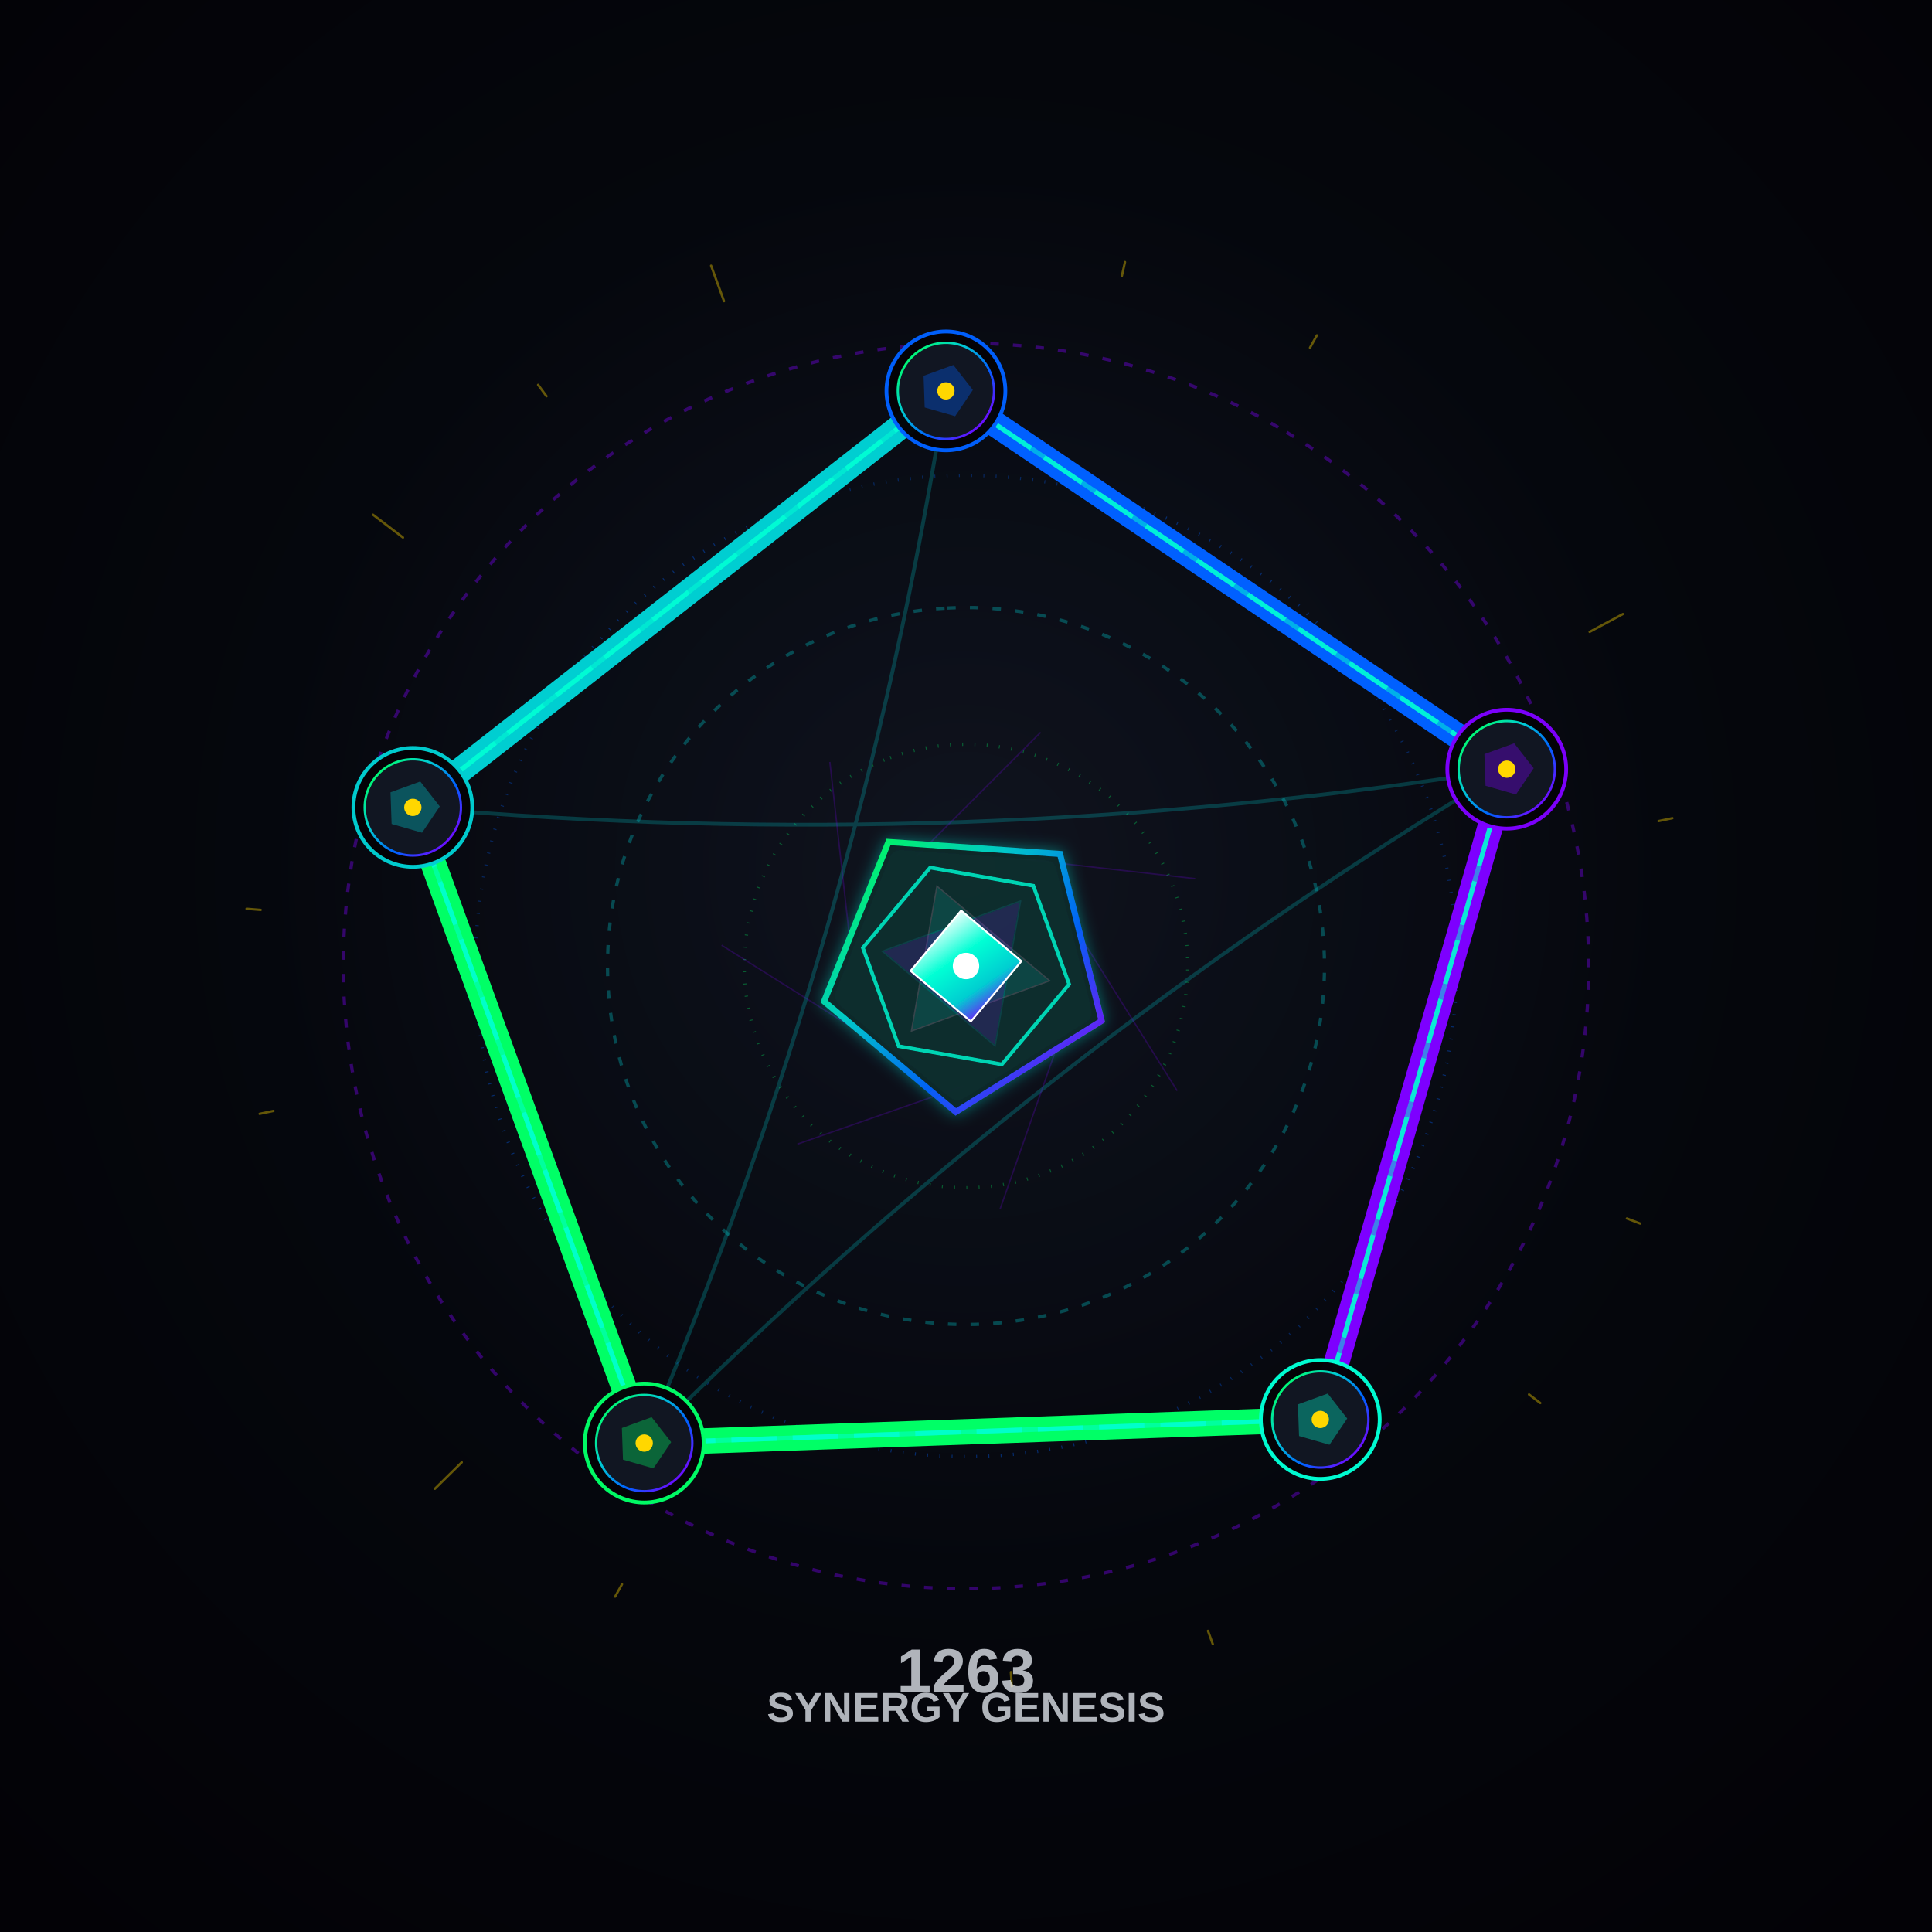
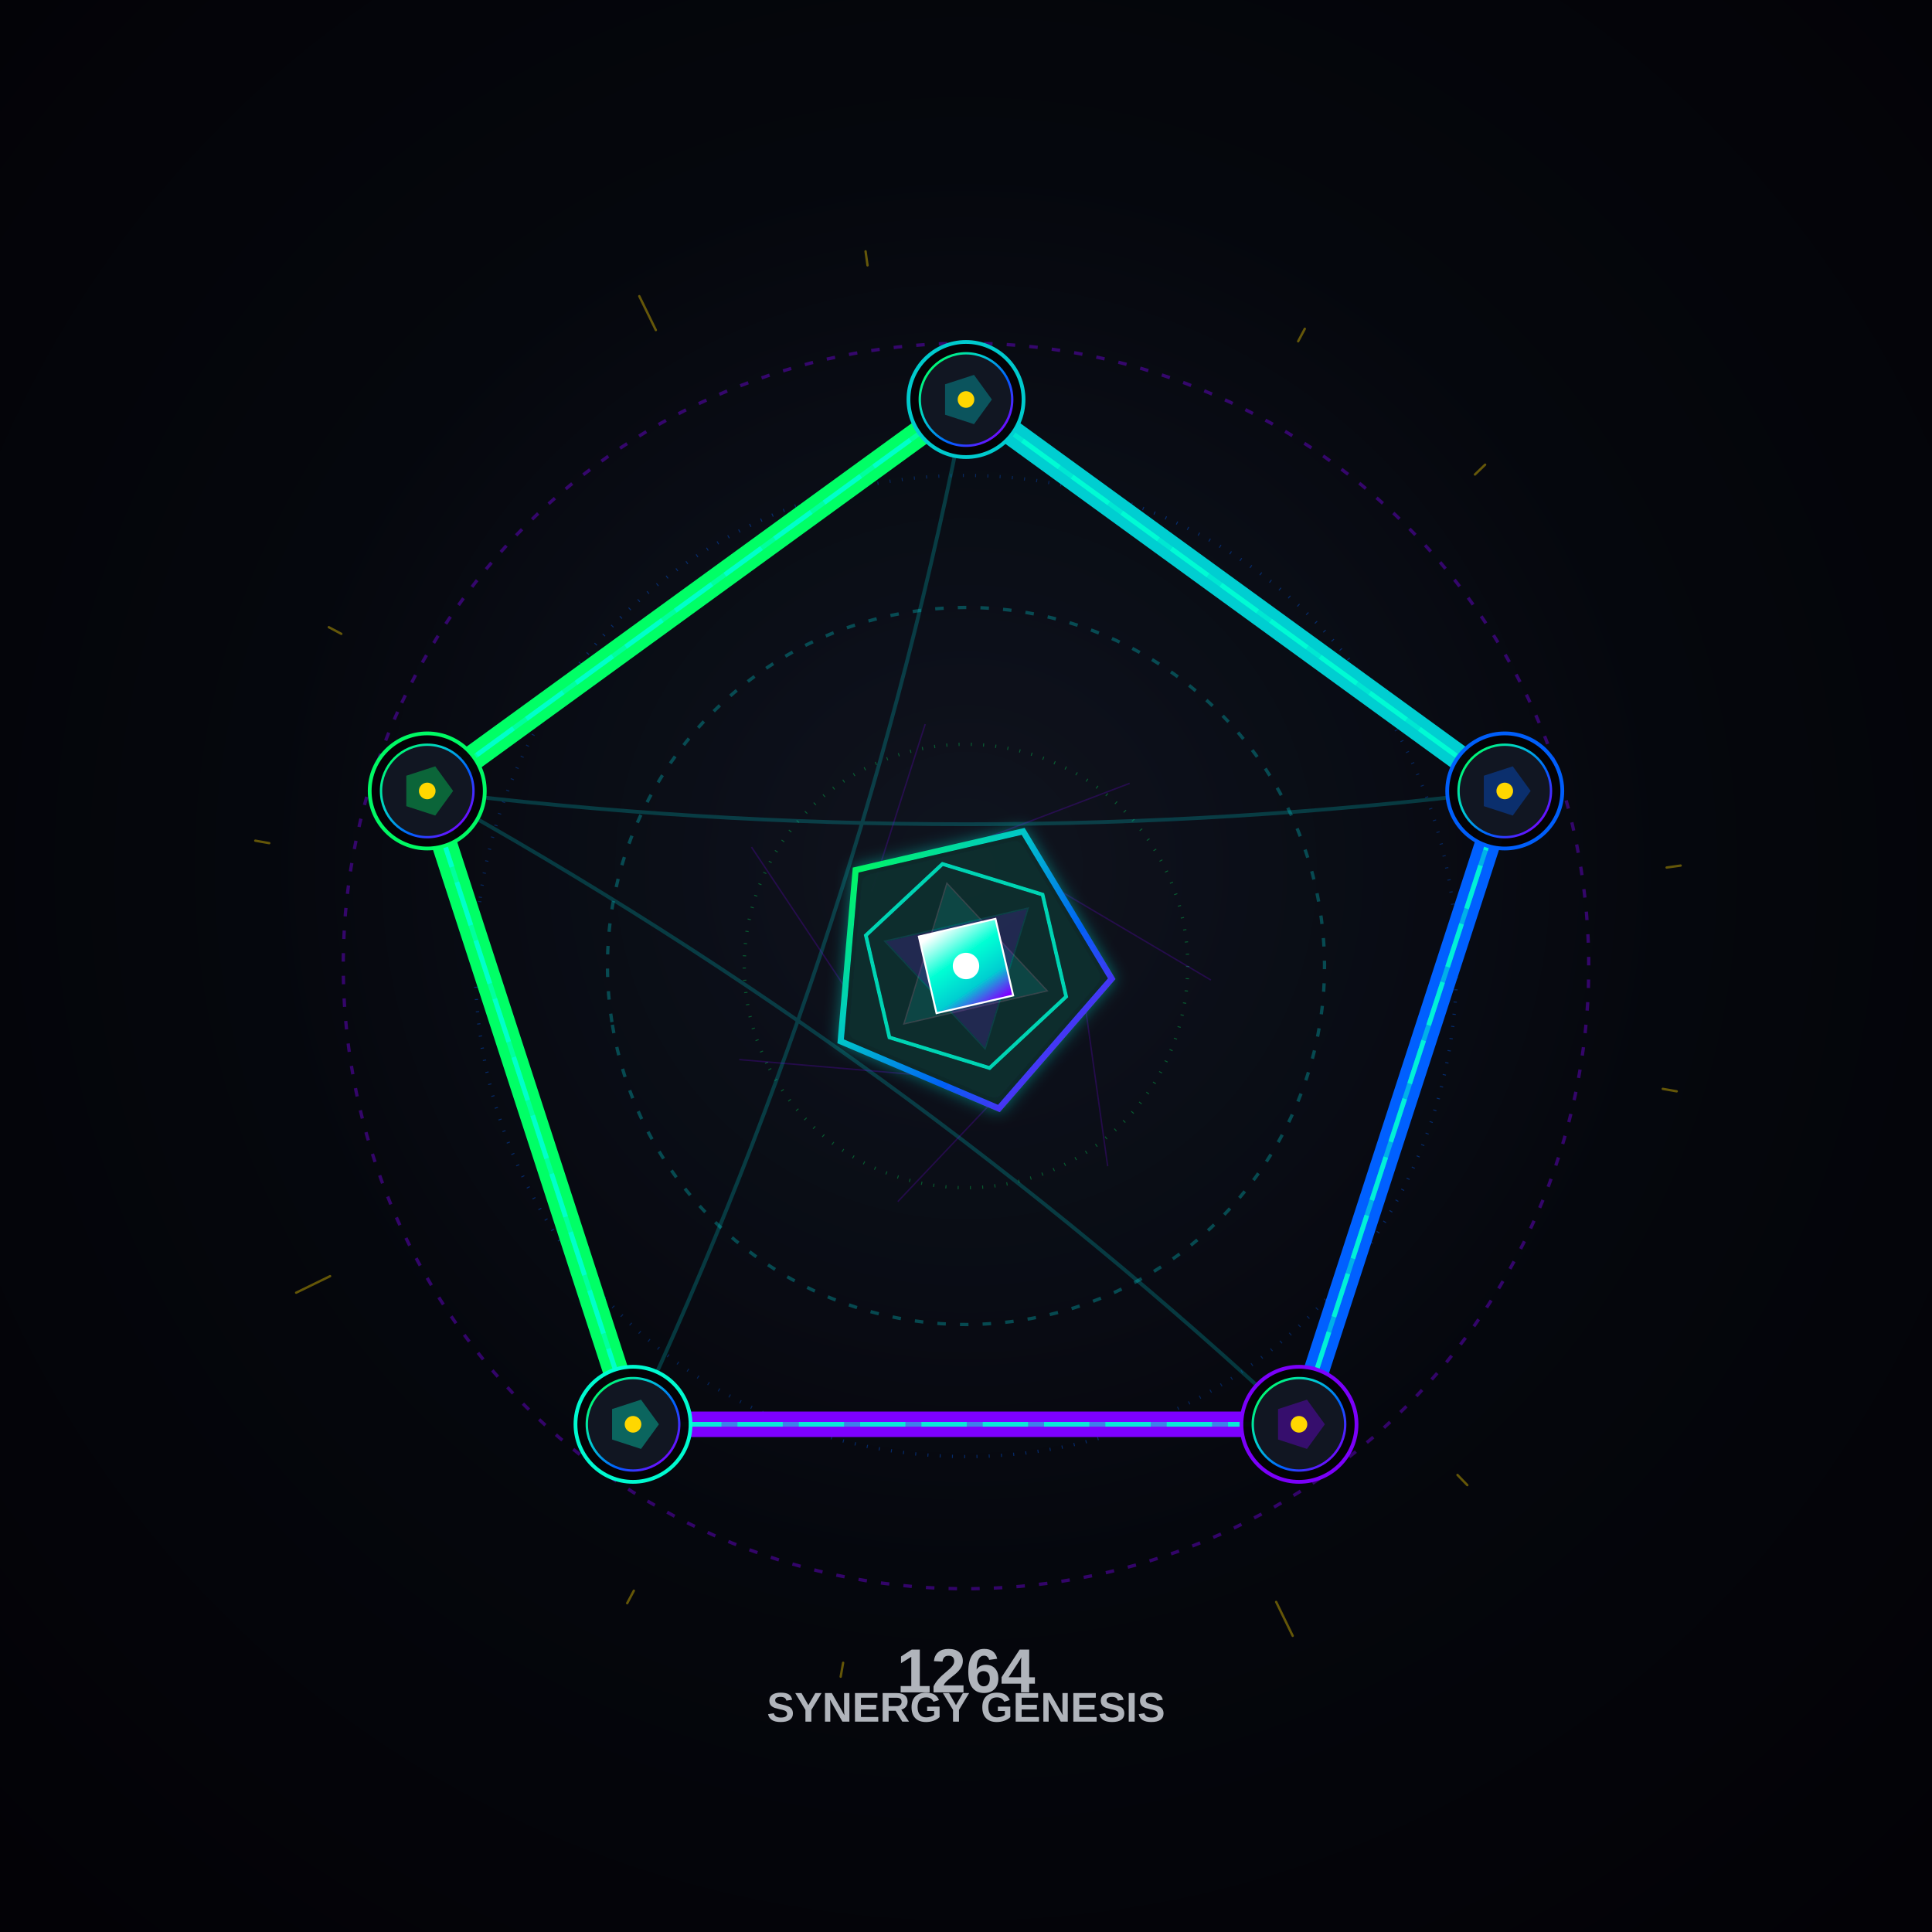
<svg xmlns="http://www.w3.org/2000/svg" width="2048" height="2048" viewBox="0 0 4096 4096" role="img" aria-label="Synergy Testnet genesis animated sigil">
  <defs>
    <style>text{font-family:Sora,Rajdhani,Segoe UI,Arial,sans-serif} .mono{font-family:SFMono-Regular,Consolas,Menlo,monospace}</style>
    <radialGradient id="bg-radial" cx="50%" cy="45%" r="72%">
      <stop offset="0%" stop-color="#111622" />
      <stop offset="50%" stop-color="#05070d" />
      <stop offset="100%" stop-color="#030206" />
    </radialGradient>
    <linearGradient id="energy-gradient" x1="8%" y1="12%" x2="92%" y2="88%">
      <stop offset="0%" stop-color="#00ff66" />
      <stop offset="32%" stop-color="#00ced1" />
      <stop offset="66%" stop-color="#0060ff" />
      <stop offset="100%" stop-color="#7d00ff" />
    </linearGradient>
    <linearGradient id="core-gradient" x1="25%" y1="10%" x2="80%" y2="90%">
      <stop offset="0%" stop-color="#ffffff" />
      <stop offset="38%" stop-color="#00ffd4" />
      <stop offset="72%" stop-color="#00ced1" />
      <stop offset="100%" stop-color="#7d00ff" />
    </linearGradient>
    <linearGradient id="gold-magenta" x1="0%" y1="0%" x2="100%" y2="100%">
      <stop offset="0%" stop-color="#ffd700" />
      <stop offset="100%" stop-color="#ff00e5" />
    </linearGradient>
    <filter id="core-glow" x="-35%" y="-35%" width="170%" height="170%">
      <feGaussianBlur stdDeviation="16" result="blur" />
      <feColorMatrix in="blur" type="matrix" values="0 0 0 0 0 0 0 0 0 1 0 0 0 0 0.83 0 0 0 .42 0" />
      <feMerge>
        <feMergeNode />
        <feMergeNode in="SourceGraphic" />
      </feMerge>
    </filter>
    <filter id="line-glow" x="-20%" y="-20%" width="140%" height="140%">
      <feGaussianBlur stdDeviation="5" result="blur" />
      <feMerge>
        <feMergeNode in="blur" />
        <feMergeNode in="SourceGraphic" />
      </feMerge>
    </filter>
    <style>@keyframes pulseRing{0%,100%{opacity:.18;stroke-width:5}50%{opacity:.38;stroke-width:9}}@keyframes energyTrace{to{stroke-dashoffset:-360}}@keyframes coreBreath{0%,100%{opacity:.88}50%{opacity:1}}.pulse-ring{animation:pulseRing 7s ease-in-out infinite}.energy-path{stroke-dasharray:96 34;animation:energyTrace 12s linear infinite}.core-aura{animation:coreBreath 5s ease-in-out infinite}text{font-family:Sora,Rajdhani,Segoe UI,Arial,sans-serif}.mono{font-family:SFMono-Regular,Consolas,Menlo,monospace}</style>
  </defs>
  <rect width="100%" height="100%" fill="url(#bg-radial)" />
  <g id="synergy-genesis-motif">
    <g opacity="0.38" fill="none">
-       <circle class="pulse-ring" cx="2048" cy="2048" r="470" stroke="#00ff66" stroke-width="7" stroke-dasharray="2 24" transform="rotate(250 2048 2048)" />
-       <circle class="pulse-ring" cx="2048" cy="2048" r="760" stroke="#00ced1" stroke-width="7" stroke-dasharray="18 30" transform="rotate(267 2048 2048)" />
-       <circle class="pulse-ring" cx="2048" cy="2048" r="1040" stroke="#0060ff" stroke-width="7" stroke-dasharray="2 24" transform="rotate(284 2048 2048)" />
-       <circle class="pulse-ring" cx="2048" cy="2048" r="1320" stroke="#7d00ff" stroke-width="7" stroke-dasharray="18 30" transform="rotate(301 2048 2048)" />
+       <circle class="pulse-ring" cx="2048" cy="2048" r="470" stroke="#00ff66" stroke-width="7" stroke-dasharray="2 24" transform="rotate(154 2048 2048)" />
+       <circle class="pulse-ring" cx="2048" cy="2048" r="760" stroke="#00ced1" stroke-width="7" stroke-dasharray="18 30" transform="rotate(171 2048 2048)" />
+       <circle class="pulse-ring" cx="2048" cy="2048" r="1040" stroke="#0060ff" stroke-width="7" stroke-dasharray="2 24" transform="rotate(188 2048 2048)" />
+       <circle class="pulse-ring" cx="2048" cy="2048" r="1320" stroke="#7d00ff" stroke-width="7" stroke-dasharray="18 30" transform="rotate(205 2048 2048)" />
    </g>
    <g opacity="0.38" stroke="#ffd700" stroke-width="5" stroke-linecap="round">
-       <line x1="1534.97" y1="638.461" x2="1507.608" y2="563.286" />
-       <line x1="2378.466" y1="584.855" x2="2385.075" y2="555.592" />
-       <line x1="2777.295" y1="737.226" x2="2791.881" y2="711.01" />
-       <line x1="3370.18" y1="1339.593" x2="3440.696" y2="1301.812" />
-       <line x1="3516.204" y1="1740.79" x2="3545.568" y2="1734.646" />
-       <line x1="3449.222" y1="2583.329" x2="3477.246" y2="2594.036" />
-       <line x1="3241.643" y1="2956.415" x2="3265.516" y2="2974.583" />
-       <line x1="2561.03" y1="3457.539" x2="2571.291" y2="3485.73" />
-       <line x1="2143.136" y1="3544.98" x2="2145.039" y2="3574.92" />
-       <line x1="1318.705" y1="3358.774" x2="1304.119" y2="3384.99" />
-       <line x1="978.959" y1="3100.212" x2="921.943" y2="3156.33" />
-       <line x1="579.796" y1="2355.21" x2="550.432" y2="2361.354" />
-       <line x1="552.718" y1="1929.125" x2="522.812" y2="1926.748" />
-       <line x1="854.357" y1="1139.585" x2="790.696" y2="1091.137" />
-       <line x1="1158.638" y1="840.095" x2="1140.851" y2="815.937" />
+       <line x1="699.809" y1="2705.557" x2="627.905" y2="2740.626" />
+       <line x1="570.788" y1="1787.528" x2="541.244" y2="1782.318" />
+       <line x1="723.579" y1="1343.793" x2="697.09" y2="1329.709" />
+       <line x1="1390.443" y1="699.809" x2="1355.374" y2="627.905" />
+       <line x1="1839.24" y1="562.598" x2="1835.065" y2="532.89" />
+       <line x1="2752.207" y1="723.579" x2="2766.291" y2="697.09" />
+       <line x1="3127.01" y1="1006.012" x2="3148.59" y2="985.173" />
+       <line x1="3533.402" y1="1839.24" x2="3563.11" y2="1835.065" />
+       <line x1="3525.212" y1="2308.472" x2="3554.756" y2="2313.682" />
+       <line x1="3089.988" y1="3127.01" x2="3110.827" y2="3148.59" />
+       <line x1="2705.557" y1="3396.191" x2="2740.626" y2="3468.095" />
+       <line x1="1787.528" y1="3525.212" x2="1782.318" y2="3554.756" />
+       <line x1="1343.793" y1="3372.421" x2="1329.709" y2="3398.91" />
    </g>
-     <path d="M 1365.785 3059.426 L 875.261 1711.722 L 2005.423 828.743 L 3194.425 1630.735 L 2799.107 3009.373 Z" fill="#05070d" opacity="0.16" stroke="#00ced1" stroke-width="2" />
+     <path d="M 905.781 1676.871 L 2048 847 L 3190.219 1676.871 L 2753.93 3019.629 L 1342.07 3019.629 Z" fill="#05070d" opacity="0.16" stroke="#00ced1" stroke-width="2" />
    <g stroke-linecap="round" stroke-linejoin="round" fill="none" opacity="1">
-       <path d="M 1365.785 3059.426 L 875.261 1711.722" stroke="#00ff66" stroke-width="54" fill="none" />
-       <path d="M 1365.785 3059.426 L 875.261 1711.722" stroke="#00ffd4" stroke-width="10" fill="none" opacity="0.5" />
-       <path d="M 875.261 1711.722 L 2005.423 828.743" stroke="#00ced1" stroke-width="54" fill="none" />
-       <path d="M 875.261 1711.722 L 2005.423 828.743" stroke="#00ffd4" stroke-width="10" fill="none" opacity="0.5" />
-       <path d="M 2005.423 828.743 L 3194.425 1630.735" stroke="#0060ff" stroke-width="54" fill="none" />
-       <path d="M 2005.423 828.743 L 3194.425 1630.735" stroke="#00ffd4" stroke-width="10" fill="none" opacity="0.5" />
-       <path d="M 3194.425 1630.735 L 2799.107 3009.373" stroke="#7d00ff" stroke-width="54" fill="none" />
-       <path d="M 3194.425 1630.735 L 2799.107 3009.373" stroke="#00ffd4" stroke-width="10" fill="none" opacity="0.5" />
-       <path d="M 2799.107 3009.373 L 1365.785 3059.426" stroke="#00ff66" stroke-width="54" fill="none" />
-       <path d="M 2799.107 3009.373 L 1365.785 3059.426" stroke="#00ffd4" stroke-width="10" fill="none" opacity="0.5" />
+       <path d="M 905.781 1676.871 L 2048 847" stroke="#00ff66" stroke-width="54" fill="none" />
+       <path d="M 905.781 1676.871 L 2048 847" stroke="#00ffd4" stroke-width="10" fill="none" opacity="0.5" />
+       <path d="M 2048 847 L 3190.219 1676.871" stroke="#00ced1" stroke-width="54" fill="none" />
+       <path d="M 2048 847 L 3190.219 1676.871" stroke="#00ffd4" stroke-width="10" fill="none" opacity="0.5" />
+       <path d="M 3190.219 1676.871 L 2753.93 3019.629" stroke="#0060ff" stroke-width="54" fill="none" />
+       <path d="M 3190.219 1676.871 L 2753.93 3019.629" stroke="#00ffd4" stroke-width="10" fill="none" opacity="0.5" />
+       <path d="M 2753.93 3019.629 L 1342.07 3019.629" stroke="#7d00ff" stroke-width="54" fill="none" />
+       <path d="M 2753.93 3019.629 L 1342.07 3019.629" stroke="#00ffd4" stroke-width="10" fill="none" opacity="0.5" />
+       <path d="M 1342.07 3019.629 L 905.781 1676.871" stroke="#00ff66" stroke-width="54" fill="none" />
+       <path d="M 1342.07 3019.629 L 905.781 1676.871" stroke="#00ffd4" stroke-width="10" fill="none" opacity="0.5" />
    </g>
-     <path class="energy-path" d="M 1365.785 3059.426 L 875.261 1711.722 L 2005.423 828.743 L 3194.425 1630.735 L 2799.107 3009.373 Z" fill="none" stroke="#00ffd4" stroke-width="10" stroke-linejoin="round" opacity="0.82" />
+     <path class="energy-path" d="M 905.781 1676.871 L 2048 847 L 3190.219 1676.871 L 2753.93 3019.629 L 1342.07 3019.629 Z" fill="none" stroke="#00ffd4" stroke-width="10" stroke-linejoin="round" opacity="0.82" />
    <g stroke-linecap="round" fill="none" opacity="0.24">
-       <path d="M 1365.785 3059.426 Q 1823.314 1983.572 2005.423 828.743" stroke="#00ced1" stroke-width="8" />
-       <path d="M 875.261 1711.722 Q 2039.843 1814.402 3194.425 1630.735" stroke="#00ced1" stroke-width="8" />
-       <path d="M 1365.785 3059.426 Q 2191.905 2232.19 3194.425 1630.735" stroke="#00ced1" stroke-width="8" />
+       <path d="M 905.781 1676.871 Q 2048 1817.9 3190.219 1676.871" stroke="#00ced1" stroke-width="8" />
+       <path d="M 2048 847 Q 1829.162 1976.895 1342.07 3019.629" stroke="#00ced1" stroke-width="8" />
+       <path d="M 905.781 1676.871 Q 1912.75 2234.155 2753.93 3019.629" stroke="#00ced1" stroke-width="8" />
    </g>
    <g opacity="0.22" stroke="#7d00ff" stroke-width="3" fill="none">
-       <line x1="2243.341" y1="2211.911" x2="2120.37" y2="2562.939" />
-       <line x1="2041.643" y1="2302.921" x2="1690.526" y2="2425.641" />
-       <line x1="1844.731" y1="2201.97" x2="1529.867" y2="2003.971" />
-       <line x1="1800.885" y1="1985.077" x2="1759.373" y2="1615.456" />
-       <line x1="1943.122" y1="1815.566" x2="2206.221" y2="1552.655" />
-       <line x1="2164.334" y1="1821.083" x2="2533.925" y2="1862.86" />
-       <line x1="2297.944" y1="1997.473" x2="2495.718" y2="2312.478" />
+       <line x1="1799.536" y1="2105.363" x2="1593.198" y2="1795.899" />
+       <line x1="1848.237" y1="1889.508" x2="1961.536" y2="1535.239" />
+       <line x1="2047.364" y1="1793.001" x2="2394.983" y2="1660.698" />
+       <line x1="2246.97" y1="1888.514" x2="2567.145" y2="2077.804" />
+       <line x1="2296.747" y1="2104.123" x2="2348.38" y2="2472.466" />
+       <line x1="2159.213" y1="2277.47" x2="1903.423" y2="2547.497" />
+       <line x1="1937.933" y1="2278.022" x2="1567.335" y2="2246.396" />
    </g>
    <g id="genesis-core" filter="url(#core-glow)">
-       <polygon class="core-aura" points="2247.264,1810.526 2335.427,2164.128 2026.375,2357.245 1747.208,2122.996 1883.725,1785.105" fill="#0a0e18" stroke="url(#energy-gradient)" stroke-width="13" opacity="0.94" />
-       <polygon points="2123.928,2256.612 1905.301,2218.062 1829.373,2009.45 1972.072,1839.388 2190.699,1877.938 2266.627,2086.55" fill="none" stroke="#00ffd4" stroke-width="8" opacity="0.82" />
-       <polygon points="1932.298,2185.888 1986.436,1878.855 2225.265,2079.257" fill="#00ffd4" opacity="0.18" stroke="#ffffff" stroke-width="3" />
-       <polygon points="2163.702,1910.112 2109.564,2217.145 1870.735,2016.743" fill="#7d00ff" opacity="0.2" stroke="#00ced1" stroke-width="3" />
-       <polygon points="2058.284,2165.551 1930.449,2058.284 2037.716,1930.449 2165.551,2037.716" fill="url(#core-gradient)" stroke="#ffffff" stroke-width="4" />
+       <polygon class="core-aura" points="2117.735,2350.055 1782.278,2207.662 1814.04,1844.622 2169.127,1762.643 2356.82,2075.018" fill="#0a0e18" stroke="url(#energy-gradient)" stroke-width="13" opacity="0.94" />
+       <polygon points="1835.7,1983.093 1998.061,1831.69 2210.361,1896.596 2260.3,2112.907 2097.939,2264.31 1885.639,2199.404" fill="none" stroke="#00ffd4" stroke-width="8" opacity="0.82" />
+       <polygon points="2007.509,1872.613 2220.135,2100.627 1916.356,2170.76" fill="#00ffd4" opacity="0.18" stroke="#ffffff" stroke-width="3" />
+       <polygon points="2088.491,2223.387 1875.865,1995.373 2179.644,1925.24" fill="#7d00ff" opacity="0.2" stroke="#00ced1" stroke-width="3" />
+       <polygon points="1947.93,1985.47 2110.53,1947.93 2148.07,2110.53 1985.47,2148.07" fill="url(#core-gradient)" stroke="#ffffff" stroke-width="4" />
      <circle cx="2048" cy="2048" r="28" fill="#ffffff" />
    </g>
    <g id="genesis-validators">
      <g id="validator-1-node">
-         <circle cx="1365.785" cy="3059.426" r="126" fill="#030206" stroke="#00ff66" stroke-width="8" opacity="0.98" />
-         <circle cx="1365.785" cy="3059.426" r="102" fill="#111622" stroke="url(#energy-gradient)" stroke-width="5" />
-         <polygon points="1320.773,3094.592 1318.43,3027.485 1381.529,3004.519 1422.87,3057.432 1385.321,3113.101" fill="#00ff66" opacity="0.34" />
-         <circle cx="1365.785" cy="3059.426" r="18.36" fill="#ffd700" />
+         <circle cx="905.781" cy="1676.871" r="122" fill="#030206" stroke="#00ff66" stroke-width="8" opacity="0.98" />
+         <circle cx="905.781" cy="1676.871" r="98" fill="#111622" stroke="url(#energy-gradient)" stroke-width="5" />
+         <polygon points="861.382,1644.613 922.74,1624.677 960.661,1676.871 922.74,1729.065 861.382,1709.128" fill="#00ff66" opacity="0.34" />
+         <circle cx="905.781" cy="1676.871" r="17.64" fill="#ffd700" />
      </g>
      <g id="validator-2-node">
-         <circle cx="875.261" cy="1711.722" r="126" fill="#030206" stroke="#00ced1" stroke-width="8" opacity="0.98" />
-         <circle cx="875.261" cy="1711.722" r="102" fill="#111622" stroke="url(#energy-gradient)" stroke-width="5" />
-         <polygon points="827.906,1679.781 891.005,1656.815 932.346,1709.729 894.797,1765.398 830.25,1746.889" fill="#00ced1" opacity="0.34" />
-         <circle cx="875.261" cy="1711.722" r="18.36" fill="#ffd700" />
+         <circle cx="2048" cy="847" r="122" fill="#030206" stroke="#00ced1" stroke-width="8" opacity="0.98" />
+         <circle cx="2048" cy="847" r="98" fill="#111622" stroke="url(#energy-gradient)" stroke-width="5" />
+         <polygon points="2064.959,794.806 2102.88,847 2064.959,899.194 2003.601,879.258 2003.601,814.742" fill="#00ced1" opacity="0.34" />
+         <circle cx="2048" cy="847" r="17.64" fill="#ffd700" />
      </g>
      <g id="validator-3-node">
-         <circle cx="2005.423" cy="828.743" r="126" fill="#030206" stroke="#0060ff" stroke-width="8" opacity="0.98" />
-         <circle cx="2005.423" cy="828.743" r="102" fill="#111622" stroke="url(#energy-gradient)" stroke-width="5" />
-         <polygon points="2021.167,773.836 2062.508,826.75 2024.959,882.418 1960.411,863.91 1958.068,796.802" fill="#0060ff" opacity="0.34" />
-         <circle cx="2005.423" cy="828.743" r="18.36" fill="#ffd700" />
+         <circle cx="3190.219" cy="1676.871" r="122" fill="#030206" stroke="#0060ff" stroke-width="8" opacity="0.98" />
+         <circle cx="3190.219" cy="1676.871" r="98" fill="#111622" stroke="url(#energy-gradient)" stroke-width="5" />
+         <polygon points="3245.099,1676.871 3207.178,1729.065 3145.82,1709.128 3145.82,1644.613 3207.178,1624.677" fill="#0060ff" opacity="0.34" />
+         <circle cx="3190.219" cy="1676.871" r="17.64" fill="#ffd700" />
      </g>
      <g id="validator-4-node">
-         <circle cx="3194.425" cy="1630.735" r="126" fill="#030206" stroke="#7d00ff" stroke-width="8" opacity="0.98" />
-         <circle cx="3194.425" cy="1630.735" r="102" fill="#111622" stroke="url(#energy-gradient)" stroke-width="5" />
-         <polygon points="3251.51,1628.742 3213.961,1684.411 3149.414,1665.902 3147.07,1598.794 3210.169,1575.828" fill="#7d00ff" opacity="0.34" />
-         <circle cx="3194.425" cy="1630.735" r="18.36" fill="#ffd700" />
+         <circle cx="2753.93" cy="3019.629" r="122" fill="#030206" stroke="#7d00ff" stroke-width="8" opacity="0.98" />
+         <circle cx="2753.93" cy="3019.629" r="98" fill="#111622" stroke="url(#energy-gradient)" stroke-width="5" />
+         <polygon points="2770.889,3071.823 2709.531,3051.887 2709.531,2987.372 2770.889,2967.435 2808.81,3019.629" fill="#7d00ff" opacity="0.34" />
+         <circle cx="2753.93" cy="3019.629" r="17.64" fill="#ffd700" />
      </g>
      <g id="validator-5-node">
-         <circle cx="2799.107" cy="3009.373" r="126" fill="#030206" stroke="#00ffd4" stroke-width="8" opacity="0.98" />
-         <circle cx="2799.107" cy="3009.373" r="102" fill="#111622" stroke="url(#energy-gradient)" stroke-width="5" />
-         <polygon points="2818.643,3063.048 2754.096,3044.54 2751.752,2977.432 2814.851,2954.466 2856.192,3007.38" fill="#00ffd4" opacity="0.34" />
-         <circle cx="2799.107" cy="3009.373" r="18.36" fill="#ffd700" />
+         <circle cx="1342.07" cy="3019.629" r="122" fill="#030206" stroke="#00ffd4" stroke-width="8" opacity="0.98" />
+         <circle cx="1342.07" cy="3019.629" r="98" fill="#111622" stroke="url(#energy-gradient)" stroke-width="5" />
+         <polygon points="1297.671,3051.887 1297.671,2987.372 1359.029,2967.435 1396.95,3019.629 1359.029,3071.823" fill="#00ffd4" opacity="0.34" />
+         <circle cx="1342.07" cy="3019.629" r="17.64" fill="#ffd700" />
      </g>
    </g>
-     <text x="2048" y="3588" text-anchor="middle" font-size="132" font-weight="800" letter-spacing="0" fill="#f2f7ff" opacity="0.72">1263</text>
+     <text x="2048" y="3588" text-anchor="middle" font-size="132" font-weight="800" letter-spacing="0" fill="#f2f7ff" opacity="0.72">1264</text>
  </g>
  <text x="2048" y="3650" text-anchor="middle" font-size="88" font-weight="800" letter-spacing="0" fill="#f2f7ff" opacity="0.72">SYNERGY GENESIS</text>
</svg>
